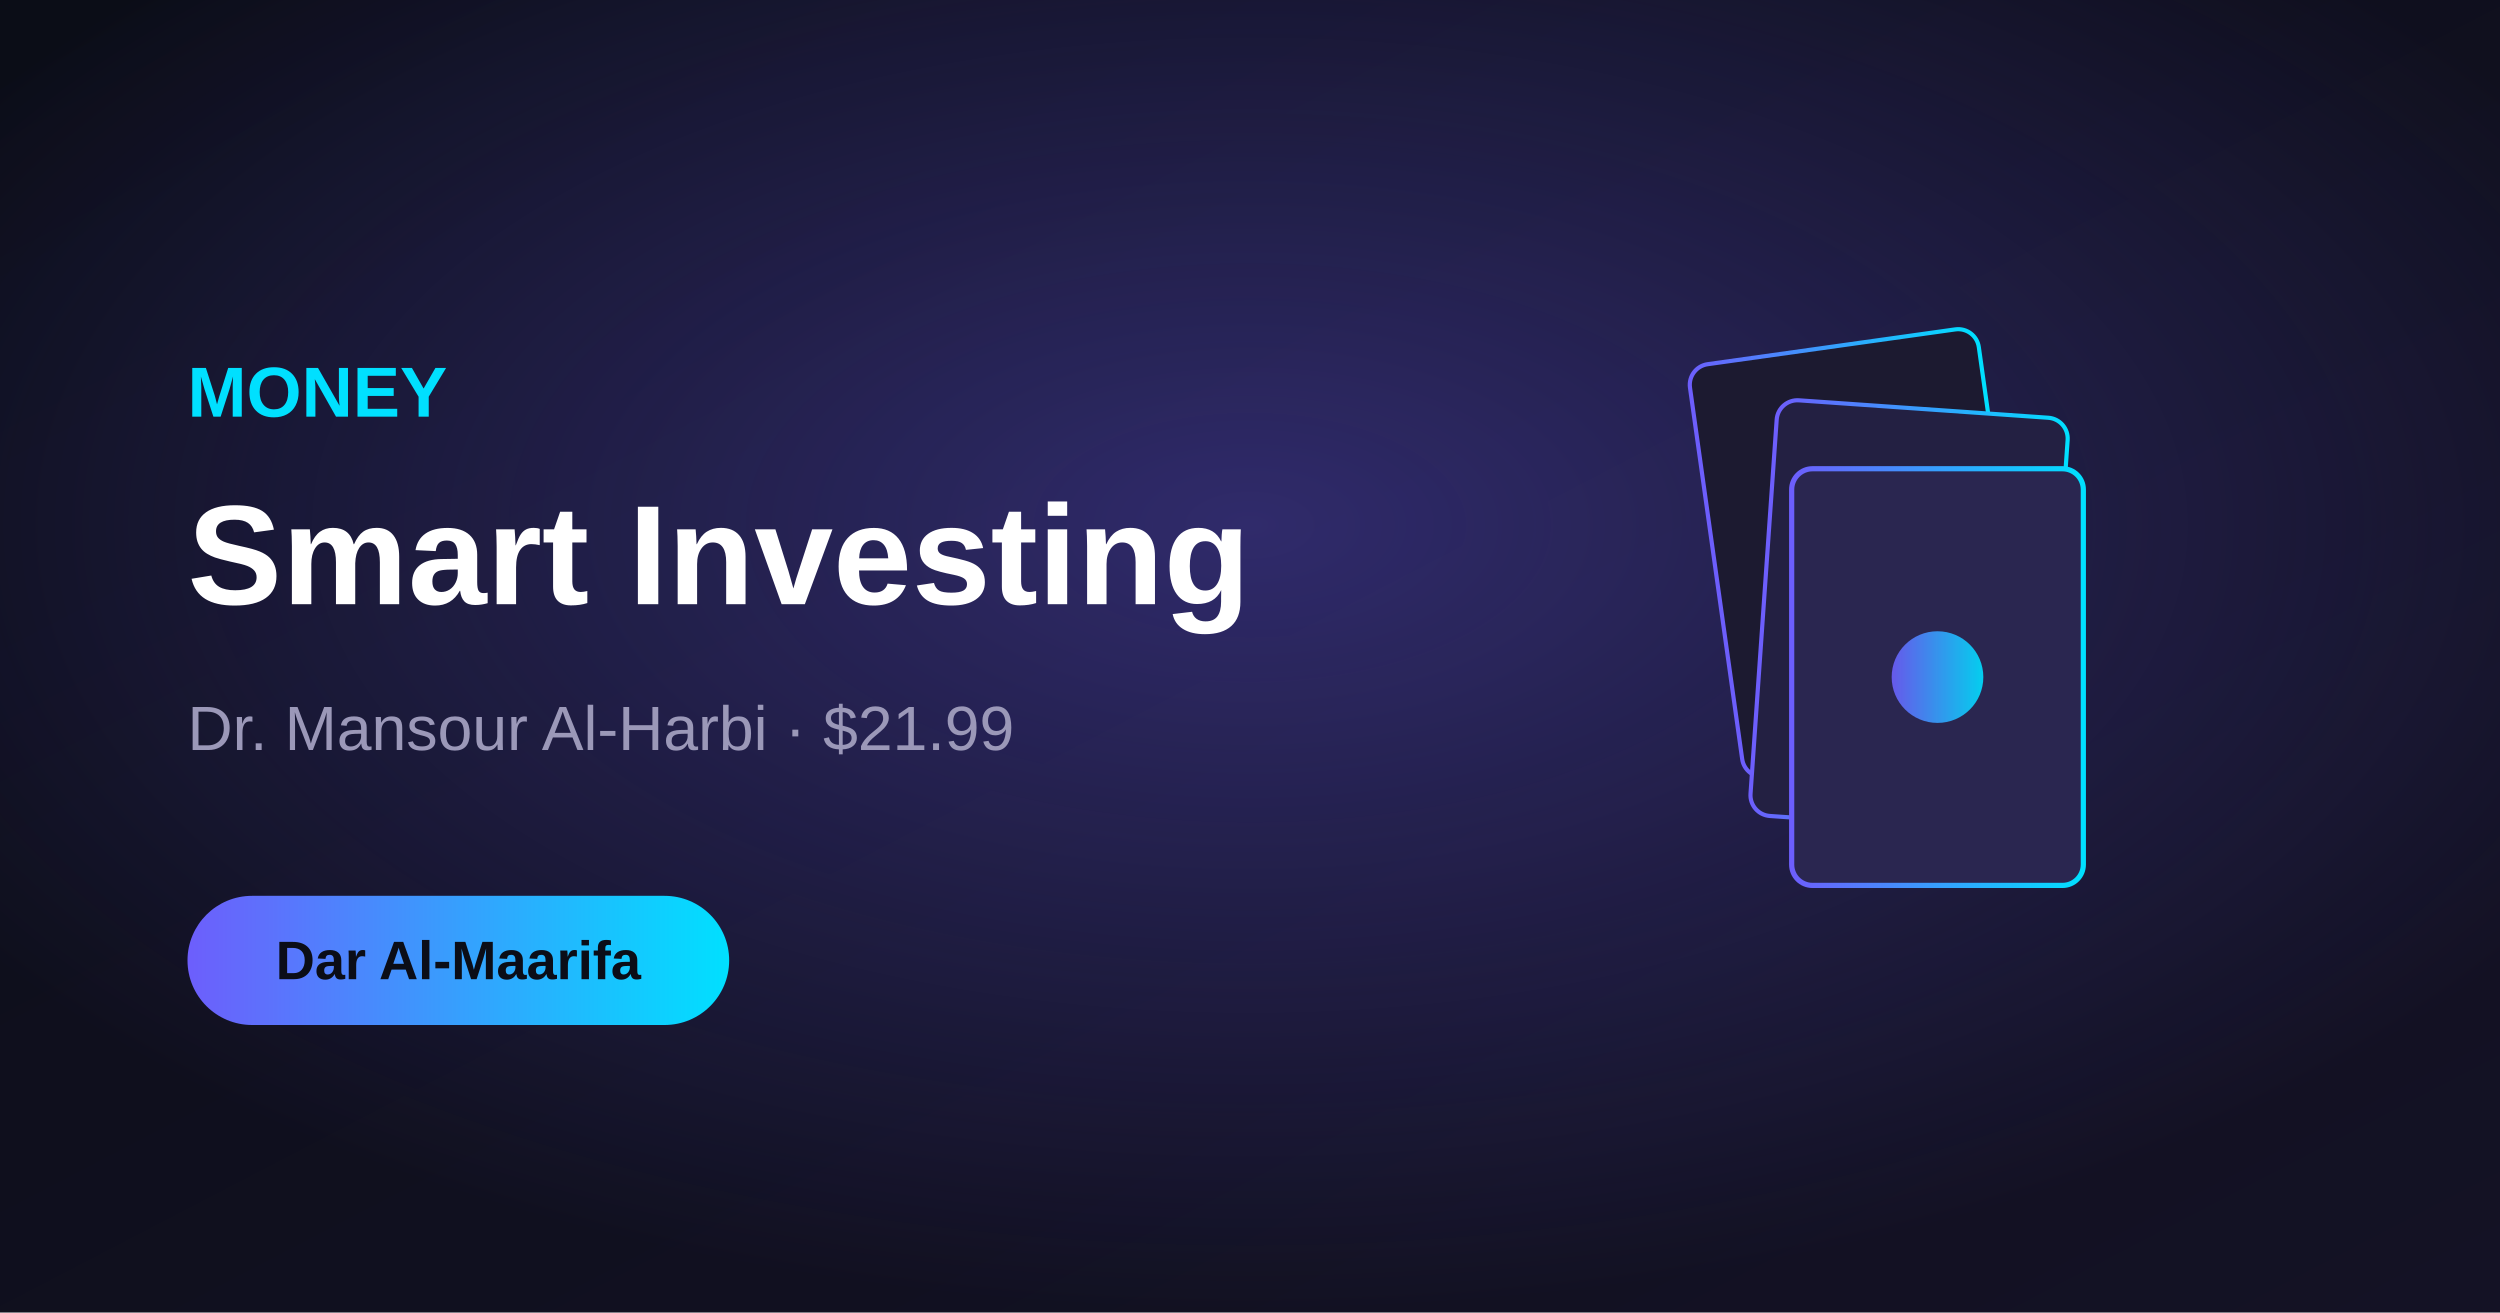
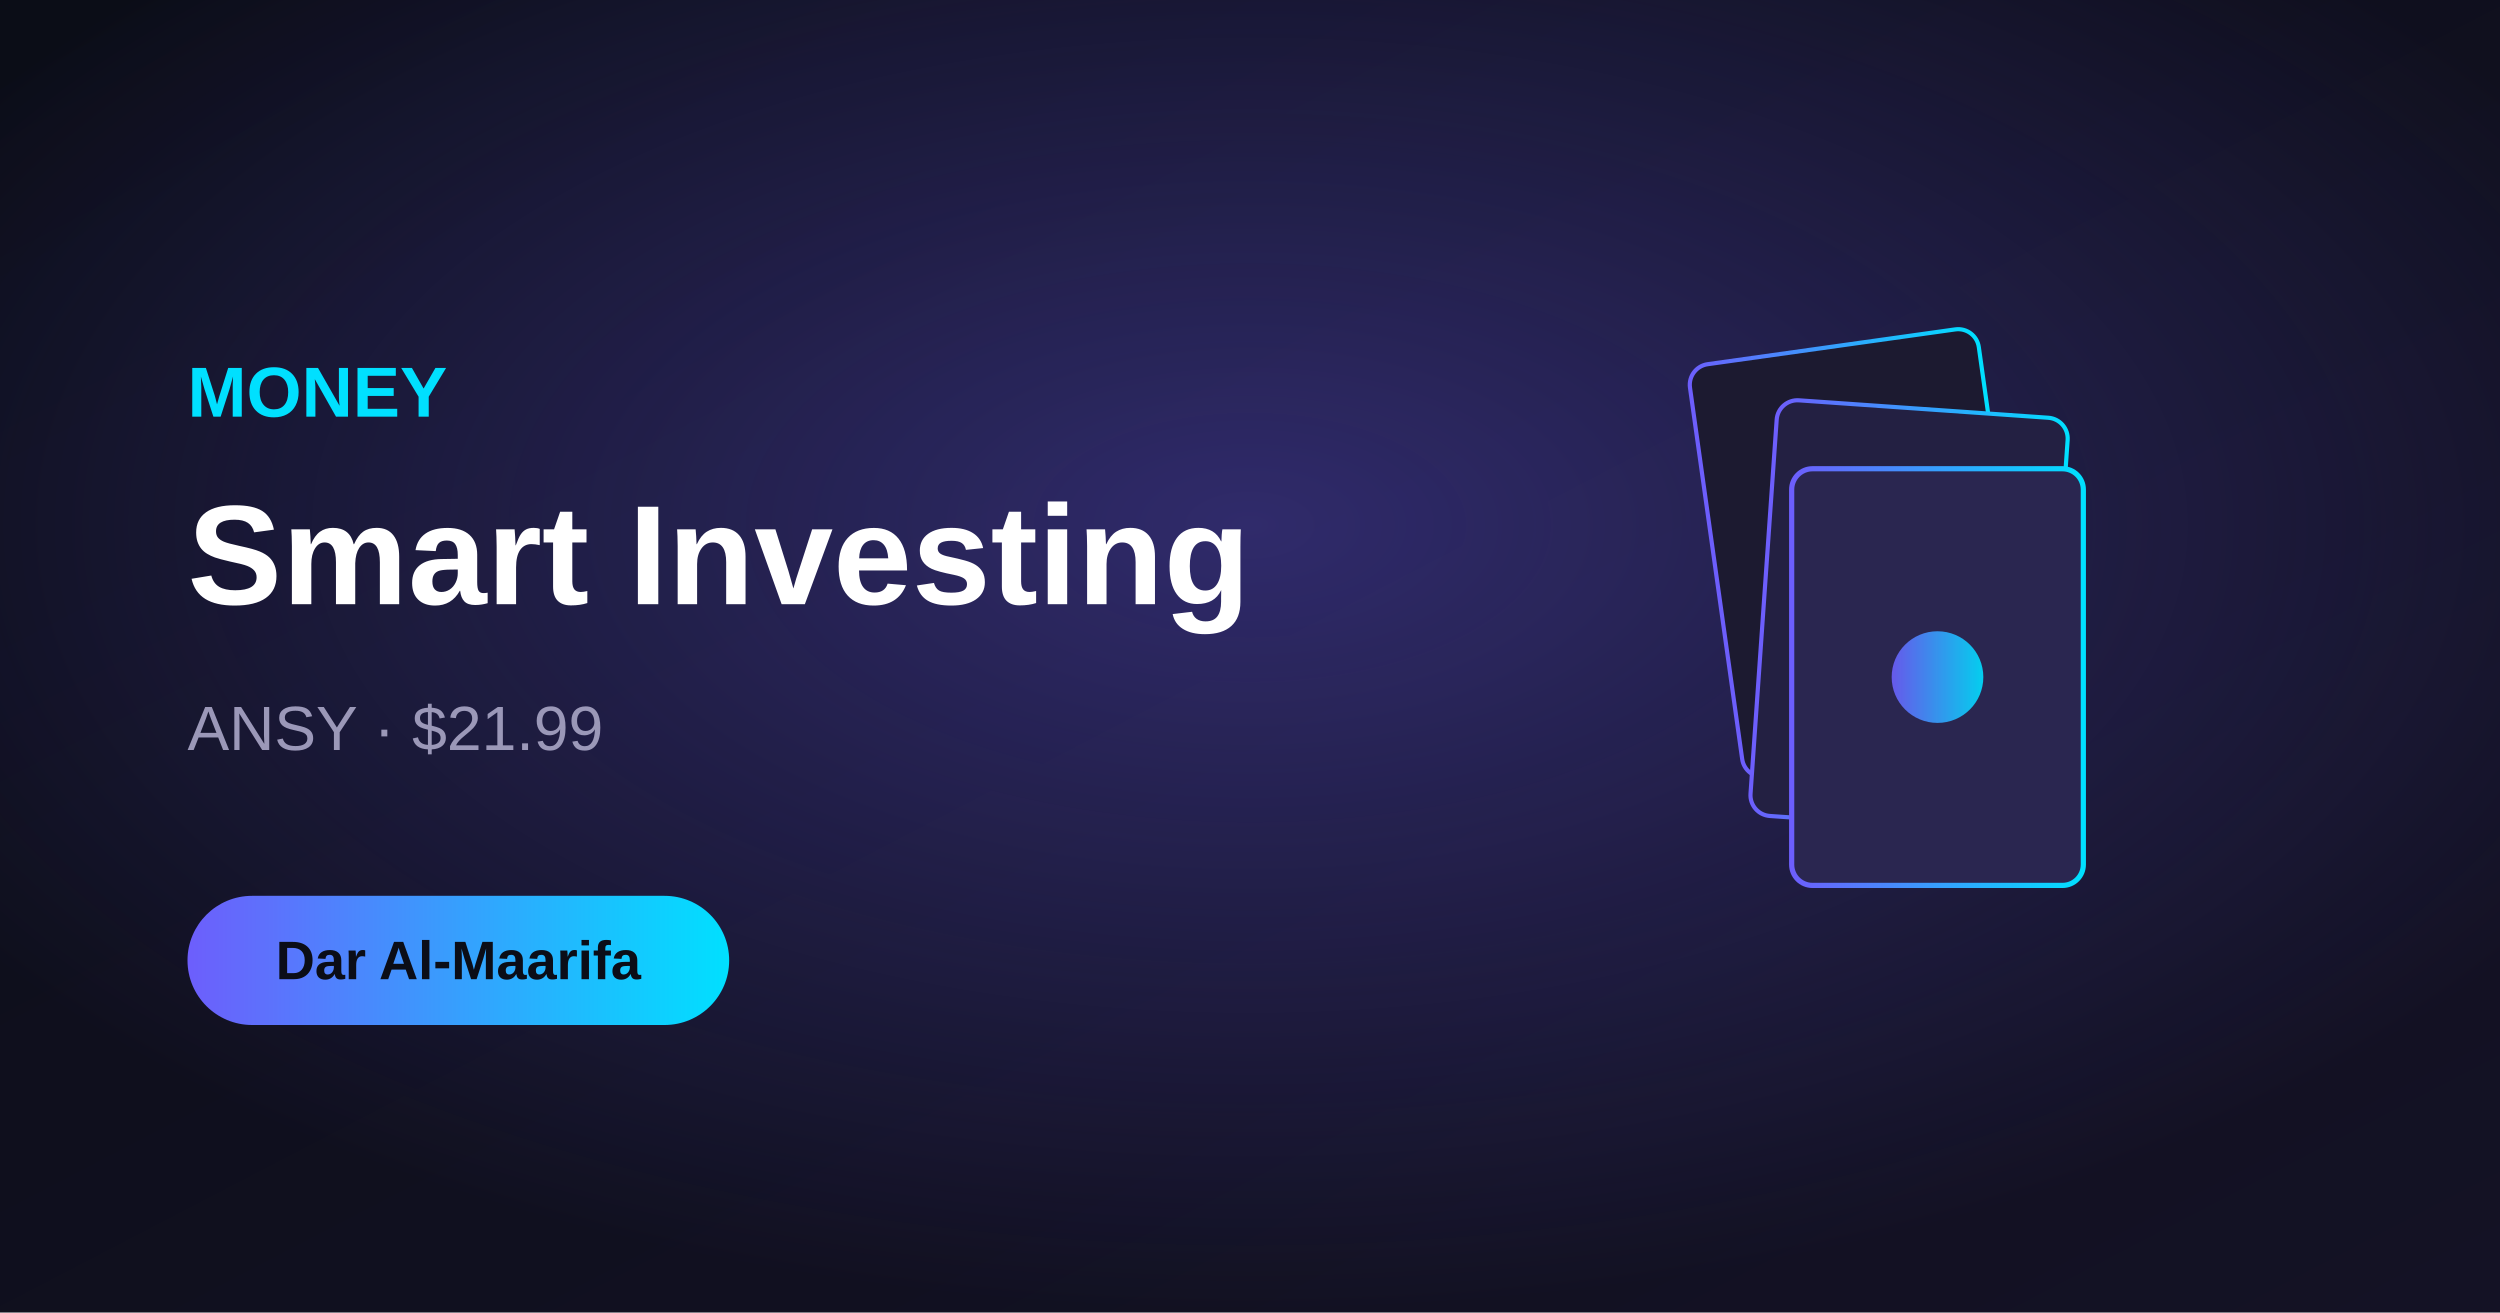
<svg xmlns="http://www.w3.org/2000/svg" width="1200" height="630" viewBox="0 0 1200 630">
  <defs>
    <linearGradient id="bg" x1="0" y1="0" x2="1" y2="1">
      <stop offset="0" stop-color="#0b0d17" />
      <stop offset="1" stop-color="#141225" />
    </linearGradient>
    <radialGradient id="glow" cx="0.5" cy="0.4" r="0.6">
      <stop offset="0" stop-color="#6d5efc" stop-opacity="0.35" />
      <stop offset="1" stop-color="#6d5efc" stop-opacity="0" />
    </radialGradient>
    <linearGradient id="accent" x1="0" y1="0" x2="1" y2="0">
      <stop offset="0" stop-color="#6d5efc" />
      <stop offset="1" stop-color="#00e0ff" />
    </linearGradient>
  </defs>
  <rect width="1200" height="630" fill="url(#bg)" />
  <rect width="1200" height="630" fill="url(#glow)" />
  <g transform="translate(900 315)">
    <rect x="-70" y="-150" width="140" height="200" rx="10" fill="#1c1a30" stroke="url(#accent)" stroke-width="2" transform="rotate(-8)" />
    <rect x="-55" y="-120" width="140" height="200" rx="10" fill="#232042" stroke="url(#accent)" stroke-width="2" transform="rotate(4)" />
    <rect x="-40" y="-90" width="140" height="200" rx="10" fill="#2a2650" stroke="url(#accent)" stroke-width="2.5" />
    <circle cx="30" cy="10" r="22" fill="url(#accent)" opacity="0.9" />
  </g>
  <text x="90" y="200" font-family="Segoe UI, Tahoma, Arial, sans-serif" font-size="34" font-weight="700" fill="#00e0ff">MONEY</text>
  <text x="90" y="290" font-family="Segoe UI, Tahoma, Arial, sans-serif" font-size="68" font-weight="800" fill="#ffffff">Smart Investing</text>
-   <text x="90" y="360" font-family="Segoe UI, Tahoma, Arial, sans-serif" font-size="30" fill="#9b98b8">Dr. Mansour Al-Harbi · $21.99</text>
+   <text x="90" y="360" font-family="Segoe UI, Tahoma, Arial, sans-serif" font-size="30" fill="#9b98b8">ANSY · $21.99</text>
  <rect x="90" y="430" width="260" height="62" rx="31" fill="url(#accent)" />
  <text x="220" y="470" font-family="Segoe UI, Tahoma, Arial, sans-serif" font-size="26" font-weight="700" fill="#0b0d17" text-anchor="middle">Dar Al-Maarifa</text>
</svg>
